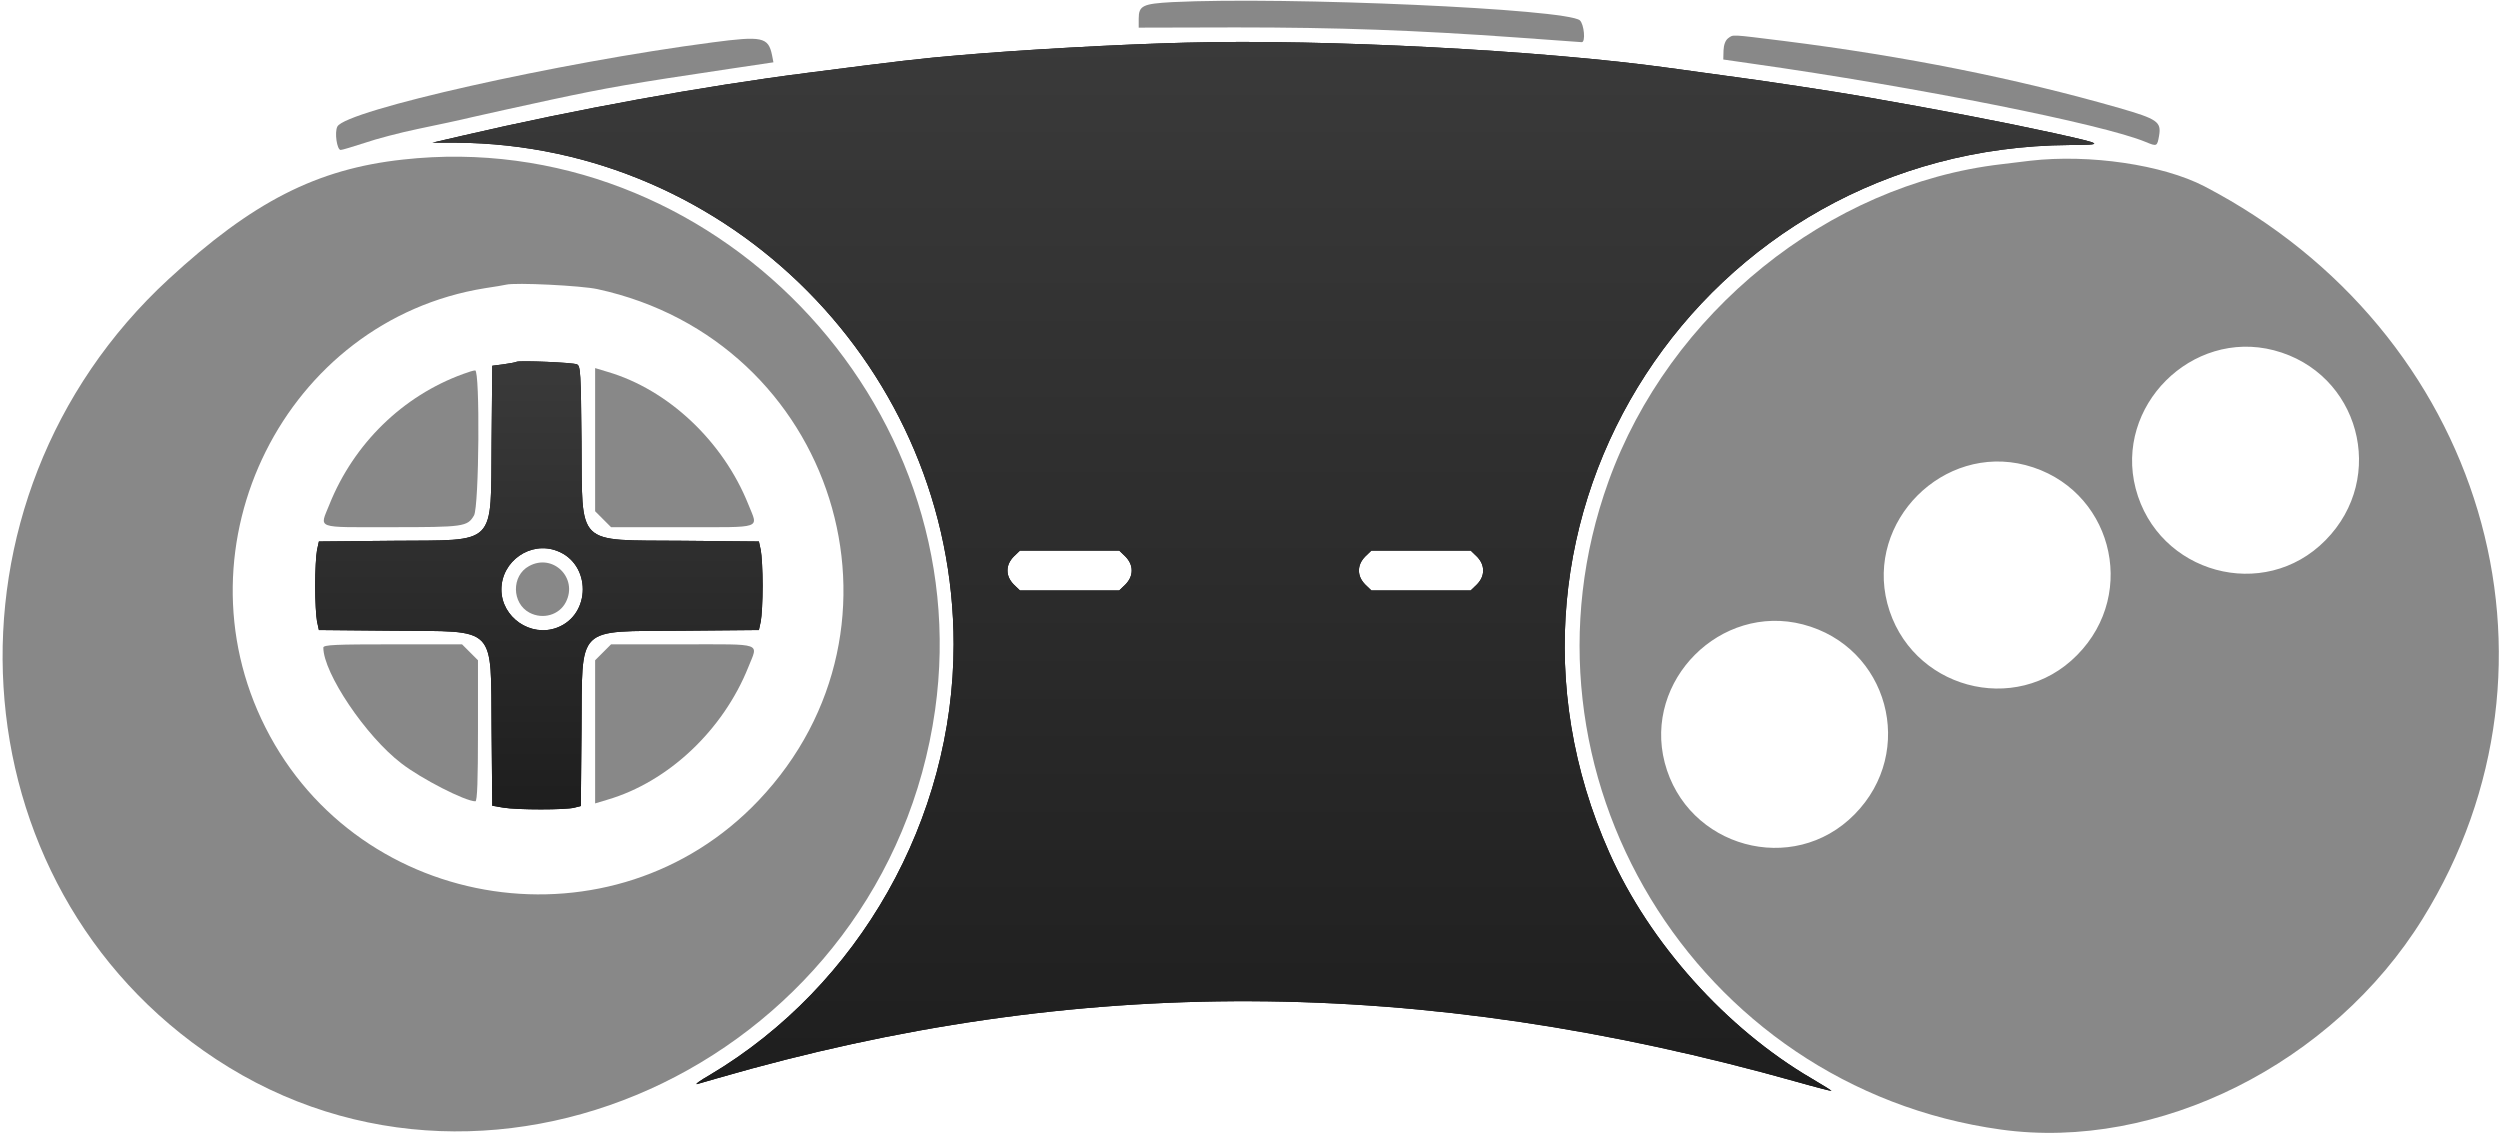
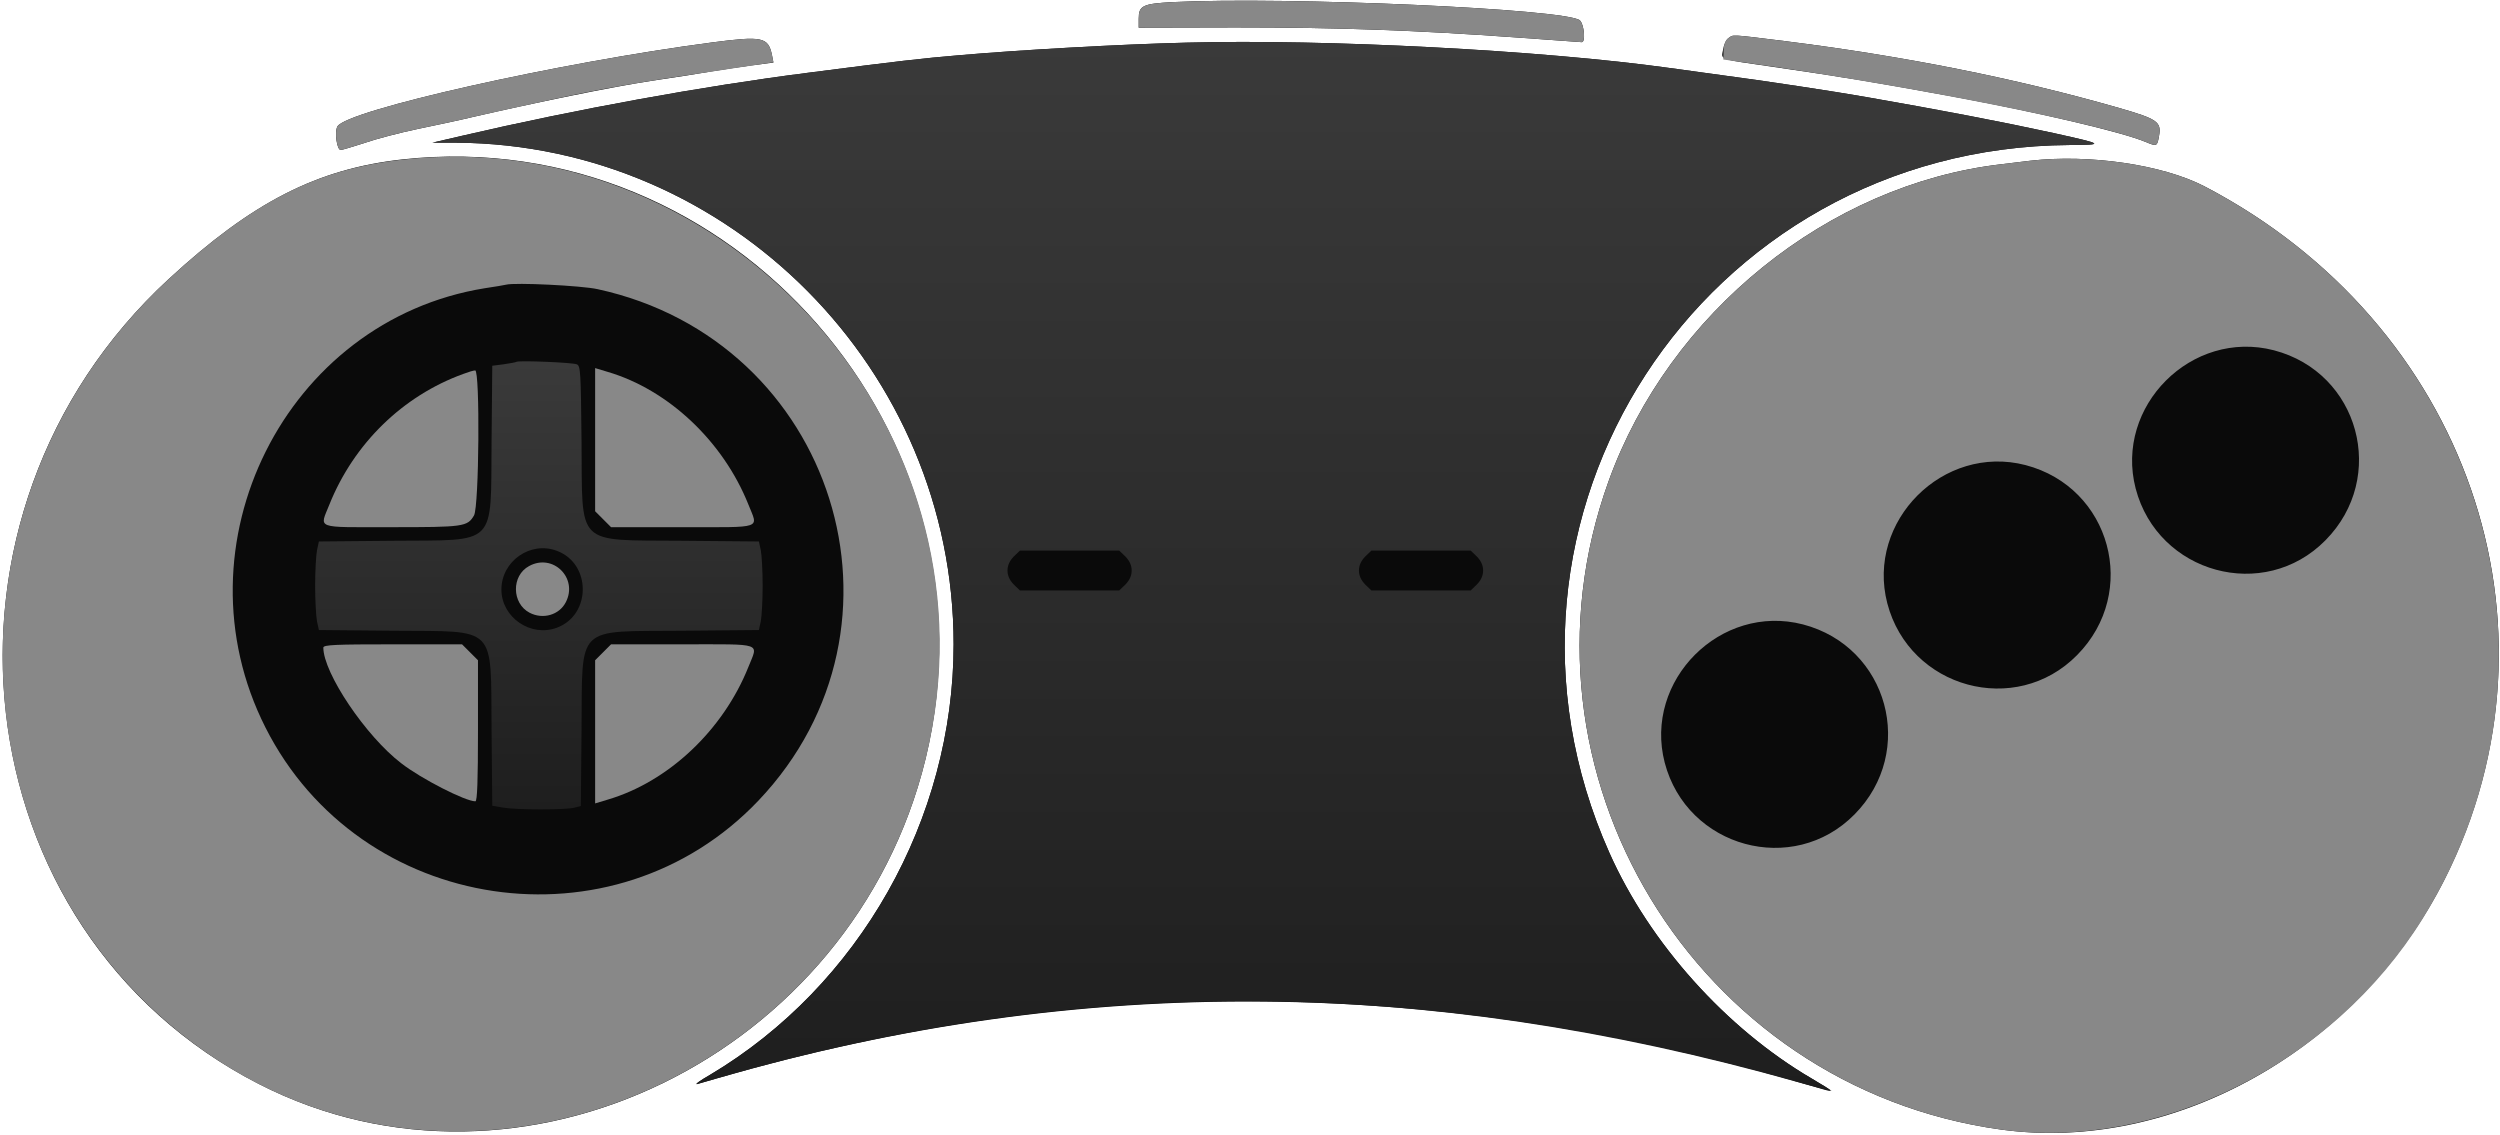
<svg xmlns="http://www.w3.org/2000/svg" width="1422.667" height="645.333" viewBox="0 0 1067 484">
  <defs>
    <linearGradient id="b" x1="0" x2="0" y1="0" y2="1">
      <stop offset="0%" stop-color="#3a3a3a" />
      <stop offset="100%" stop-color="#1e1e1e" />
    </linearGradient>
    <clipPath id="a">
      <path d="M500.4.9C487.7 1.6 486 2.4 486 8v3.8l41.3-.1c43.9 0 76.7 1.2 120.1 4.3 14.8 1.1 27.2 2 27.7 2 1.7 0 1-7.6-.8-9.3C668.8 3.8 549.1-1.5 500.4.9" />
      <path d="M737.7 16.3c-1 .6-2 2.9-2.3 4.9-.8 4.4-2.4 3.9 21.1 7.3 31.7 4.6 44.1 6.7 78 12.9 36 6.7 71.4 15 81.3 19.2 4.8 2 4.9 1.9 5.7-2.7 1-5.9-.7-7.1-17-11.8-44.3-12.7-91.4-22.1-143-28.6-23.3-2.9-21.7-2.8-23.8-1.2" />
      <path d="M304 18.1c-65.5 8.6-156.3 29-160 35.9-1.3 2.4-.2 10 1.4 10 .7 0 5.2-1.4 10.2-3 4.9-1.7 15.2-4.4 22.9-6s18.1-3.8 23-5c25.4-5.9 61.1-13.2 76.6-15.5 9.6-1.4 21-3.2 25.4-4 4.4-.7 12.2-1.9 17.3-2.6l9.3-1.2-.6-3.1c-1.6-7.8-4.1-8.3-25.5-5.5" />
      <path d="M506.5 18.2c-28.3.7-71.2 3.1-97.5 5.4-15.3 1.3-25.1 2.4-64.5 7.5-44.6 5.7-99 15.6-147.5 26.9l-12.5 2.9h10.3c116.9.8 212.2 97 212.2 214.1 0 74.6-40.3 145.8-103.9 183.7-4.2 2.4-6.7 4.2-5.6 4 1.1-.3 5.2-1.5 9-2.6 155.1-44.8 308.6-43.5 468.5 3.9 8.5 2.6 8.4 2.3-1.8-3.7-36.4-21.3-69.1-57.7-86.3-96.3-63.6-142.5 39.4-301.1 196.3-302.1 15.2-.1 14.9-.3-6.2-5-22.4-4.9-48-9.8-80-15.4-13.5-2.4-45.1-7.2-62-9.4-8.5-1.2-18.6-2.6-22.5-3.1-53.7-7.5-146.6-12.4-206-10.8" />
      <path d="M172 68c-36.5 4-64.3 18.2-100 51.1-109.1 100.6-89.1 278.4 38.6 343.6C222.2 519.8 364 450.6 395 324c33.7-138.2-82.2-271.2-223-256" />
      <path d="M866.5 68.6c-1.6.2-7.2.9-12.4 1.5-73.8 8.6-141.7 63.4-167.6 135.4-44.7 124 36.8 258.5 167.5 276.6 73.9 10.2 153-34.5 189.5-107.1 54.3-108.1 9.4-237.1-102.7-295.5-17.8-9.2-49-13.8-74.3-10.9" />
    </clipPath>
  </defs>
-   <path fill="#0a0a0a" d="M506.2 18.2c-28.4.7-71 3.1-97.2 5.4-15.3 1.3-25.1 2.4-64.5 7.5-44.6 5.7-99 15.6-147.5 26.9l-12.5 2.9h10.3c116.9.8 212.2 97 212.2 214.1 0 74.6-40.3 145.8-103.9 183.7-4.2 2.4-6.7 4.2-5.6 4 1.1-.3 5.2-1.5 9-2.6 153.1-44.3 299.7-43.7 461 1.8 7.7 2.2 14.1 3.8 14.2 3.7s-3.7-2.5-8.5-5.3c-36.4-21.3-69.1-57.7-86.3-96.3-63.6-142.5 39.4-301.1 196.3-302.1 15.2-.1 14.9-.3-6.2-5-22.4-4.9-48-9.8-80-15.4-13.5-2.4-45.1-7.2-62-9.4-8.5-1.2-18.6-2.6-22.5-3.1-53.8-7.5-146.9-12.4-206.3-10.8m-25.8 219.4c1.7 1.8 2.6 3.7 2.6 5.9s-.9 4.1-2.6 5.9l-2.7 2.6h-42.4l-2.7-2.6c-1.7-1.8-2.6-3.7-2.6-5.9s.9-4.1 2.6-5.9l2.7-2.6h42.4zm150 0c1.7 1.8 2.6 3.7 2.6 5.9s-.9 4.1-2.6 5.9l-2.7 2.6h-42.4l-2.7-2.6c-1.7-1.8-2.6-3.7-2.6-5.9s.9-4.1 2.6-5.9l2.7-2.6h42.4z" />
-   <path fill="#0a0a0a" d="M220.5 154.4c-.5.3-3.1.7-5.7 1.1l-4.7.6-.3 32.4c-.4 45.2 2.8 41.9-41.8 42.3l-31.9.3-.8 3.7c-.4 2-.8 8.9-.8 15.2s.4 13.2.8 15.2l.8 3.7 31.9.3c44.6.4 41.4-2.9 41.8 42.3l.3 32.4 4.7.8c5.9 1 26.8 1 30.4 0l2.7-.7.3-32.4c.4-45.4-3-42 42.8-42.4l32.9-.3.8-3.7c.4-2 .8-8.9.8-15.2s-.4-13.2-.8-15.2l-.8-3.7-32.9-.3c-45.8-.4-42.4 2.9-42.8-42.3-.3-29.4-.4-32.4-2-33-1.9-.8-24.2-1.7-25.7-1.1m17.2 80.7c14.7 5.5 14.7 27.3 0 32.8-11.2 4.2-23.7-4.4-23.7-16.3 0-12.1 12.4-20.8 23.7-16.5" />
+   <path fill="#0a0a0a" d="M500.4.9C487.7 1.6 486 2.4 486 8v3.8l41.3-.1c43.9 0 76.7 1.2 120.1 4.3 14.8 1.1 27.2 2 27.7 2 1.7 0 1-7.6-.8-9.3C668.8 3.8 549.1-1.5 500.4.9" />
+   <path fill="#0a0a0a" d="M737.7 16.3c-1 .6-2 2.9-2.3 4.9-.8 4.4-2.4 3.9 21.1 7.3 31.7 4.6 44.1 6.7 78 12.9 36 6.7 71.4 15 81.3 19.2 4.8 2 4.9 1.9 5.7-2.7 1-5.9-.7-7.1-17-11.8-44.3-12.7-91.4-22.1-143-28.6-23.3-2.9-21.7-2.8-23.8-1.2" />
+   <path fill="#0a0a0a" d="M304 18.1c-65.5 8.6-156.3 29-160 35.9-1.3 2.4-.2 10 1.4 10 .7 0 5.2-1.4 10.2-3 4.9-1.7 15.2-4.4 22.9-6s18.1-3.8 23-5c25.4-5.9 61.1-13.2 76.6-15.5 9.6-1.4 21-3.2 25.4-4 4.4-.7 12.2-1.9 17.3-2.6l9.3-1.2-.6-3.1c-1.6-7.8-4.1-8.3-25.5-5.5" />
+   <path fill="#0a0a0a" d="M506.5 18.2c-28.3.7-71.2 3.1-97.5 5.4-15.3 1.3-25.1 2.4-64.5 7.5-44.6 5.7-99 15.6-147.5 26.9l-12.5 2.9h10.3c116.9.8 212.2 97 212.2 214.1 0 74.6-40.3 145.8-103.9 183.7-4.2 2.4-6.7 4.2-5.6 4 1.1-.3 5.2-1.5 9-2.6 155.1-44.8 308.6-43.5 468.5 3.9 8.5 2.6 8.4 2.3-1.8-3.7-36.4-21.3-69.1-57.7-86.3-96.3-63.6-142.5 39.4-301.1 196.3-302.1 15.2-.1 14.9-.3-6.2-5-22.4-4.9-48-9.8-80-15.4-13.5-2.4-45.1-7.2-62-9.4-8.5-1.2-18.6-2.6-22.5-3.1-53.7-7.5-146.6-12.4-206-10.8" />
+   <path fill="#0a0a0a" d="M172 68c-36.5 4-64.3 18.2-100 51.1-109.1 100.6-89.1 278.4 38.6 343.6C222.2 519.8 364 450.6 395 324c33.7-138.2-82.2-271.2-223-256" />
+   <path fill="#0a0a0a" d="M866.5 68.6c-1.6.2-7.2.9-12.4 1.5-73.8 8.6-141.7 63.4-167.6 135.4-44.7 124 36.8 258.5 167.5 276.6 73.9 10.2 153-34.5 189.5-107.1 54.3-108.1 9.4-237.1-102.7-295.5-17.8-9.2-49-13.8-74.3-10.9" />
  <path fill="url(#b)" d="M506.2 18.2c-28.4.7-71 3.1-97.2 5.4-15.3 1.3-25.1 2.4-64.5 7.5-44.6 5.7-99 15.6-147.5 26.9l-12.5 2.9h10.3c116.9.8 212.2 97 212.2 214.1 0 74.6-40.3 145.8-103.9 183.7-4.2 2.4-6.7 4.2-5.6 4 1.1-.3 5.2-1.5 9-2.6 153.1-44.3 299.7-43.7 461 1.8 7.7 2.2 14.1 3.8 14.2 3.7s-3.7-2.5-8.5-5.3c-36.4-21.3-69.1-57.7-86.3-96.3-63.6-142.5 39.4-301.1 196.3-302.1 15.2-.1 14.9-.3-6.2-5-22.4-4.9-48-9.8-80-15.4-13.5-2.4-45.1-7.2-62-9.4-8.5-1.2-18.6-2.6-22.5-3.1-53.8-7.5-146.9-12.4-206.3-10.8m-25.8 219.4c1.7 1.8 2.6 3.7 2.6 5.9s-.9 4.1-2.6 5.9l-2.7 2.6h-42.4l-2.7-2.6c-1.7-1.8-2.6-3.7-2.6-5.9s.9-4.1 2.6-5.9l2.7-2.6h42.4zm150 0c1.7 1.8 2.6 3.7 2.6 5.9s-.9 4.1-2.6 5.9l-2.7 2.6h-42.4l-2.7-2.6c-1.7-1.8-2.6-3.7-2.6-5.9s.9-4.1 2.6-5.9l2.7-2.6h42.4z" />
  <path fill="url(#b)" d="M220.5 154.4c-.5.3-3.1.7-5.7 1.1l-4.7.6-.3 32.4c-.4 45.2 2.8 41.9-41.8 42.3l-31.9.3-.8 3.7c-.4 2-.8 8.9-.8 15.2s.4 13.2.8 15.2l.8 3.7 31.9.3c44.6.4 41.4-2.9 41.8 42.3l.3 32.4 4.7.8c5.9 1 26.8 1 30.4 0l2.7-.7.3-32.4c.4-45.4-3-42 42.8-42.4l32.9-.3.8-3.7c.4-2 .8-8.9.8-15.2s-.4-13.2-.8-15.2l-.8-3.7-32.9-.3c-45.8-.4-42.4 2.9-42.8-42.3-.3-29.4-.4-32.4-2-33-1.9-.8-24.2-1.7-25.7-1.1m17.2 80.7c14.7 5.5 14.7 27.3 0 32.8-11.2 4.2-23.7-4.4-23.7-16.3 0-12.1 12.4-20.8 23.7-16.5" />
  <path fill="#888" d="M500.4.9C487.7 1.6 486 2.4 486 8v3.8l41.3-.1c43.9 0 76.7 1.2 120.1 4.3 14.8 1.1 27.2 2 27.7 2 1.7 0 1-7.6-.8-9.3C668.8 3.8 549.1-1.5 500.4.9" />
  <path fill="#888" d="M737.6 16.3c-1.2.9-1.9 2.8-2 5.2l-.1 3.9 12.5 1.8c69.9 9.9 149.6 25.8 167.8 33.4 4.8 2 4.9 1.9 5.7-2.7 1-5.9-.7-7.1-17-11.8-44.3-12.7-91.4-22.1-143-28.6-23.4-2.9-21.6-2.8-23.9-1.2" />
  <path fill="#888" d="M304 18.1c-65.7 8.6-156.3 29-160 35.9-1.3 2.4-.2 10 1.4 10 .7 0 5.2-1.4 10.2-3 4.9-1.7 15.2-4.4 22.9-6s18.1-3.8 23-5c5-1.2 20.3-4.5 34-7.5 23.9-5.1 33.5-6.8 75.8-13.1l18.8-2.8-.6-3.1c-1.6-7.7-4.2-8.2-25.5-5.4" />
  <path fill="#888" d="M172 68.1c-36.8 4-64.2 18-100 51C-30.3 213.4-20.4 377.9 92.1 452c119.9 79 286.2-1.8 307-149C417.6 171.7 303.4 53.5 172 68.1m83 55.3c101.3 22 139.6 143.7 68.7 218.3-61.5 64.7-170.1 48.6-210.4-31.2-39.4-77.9 8.5-173.8 93.7-187.5 4.1-.6 8.2-1.3 9-1.5 3.9-1 32.2.4 39 1.9" />
  <path fill="#888" d="M225.8 241.6c-7.6 4.1-7.4 15.9.2 19.9 5.7 3 12.7 1 15.5-4.5 5.3-10.3-5.5-21-15.7-15.4" />
  <path fill="#888" d="M254 187.7v30.5l3.4 3.4 3.4 3.4h30.6c34.9 0 32.2.9 28-9.7-10.8-27-34.2-49-60.1-56.6l-5.3-1.6z" />
  <path fill="#888" d="M197.7 159.6c-25.9 9.4-46.7 29.8-57.1 55.7-4.2 10.6-6.7 9.7 26.4 9.7 30.9 0 32.5-.2 35.3-5 2.2-3.7 2.6-62.1.5-61.9-.7 0-3 .7-5.1 1.5" />
  <path fill="#888" d="M138 276.4c0 10.8 18.1 37.8 33.3 49.4 8.5 6.6 27.3 16.2 31.6 16.2.8 0 1.1-9.2 1.1-30.1v-30.1l-3.4-3.4-3.4-3.4h-29.6c-24.4 0-29.6.2-29.6 1.4" />
  <path fill="#888" d="m257.4 278.4-3.4 3.4v61.1l5.3-1.6c25.9-7.6 49.3-29.6 60.1-56.6 4.2-10.6 6.9-9.7-28-9.7h-30.6z" />
  <path fill="#888" d="M866.5 68.6c-1.6.2-7.2.9-12.4 1.5-73.8 8.6-141.7 63.4-167.6 135.4-44.7 124 36.8 258.5 167.5 276.6 66.9 9.3 141.6-28 180-90 67.9-109.5 25.9-250.6-93.2-312.6-17.8-9.2-49-13.8-74.3-10.9m104 80.9c36.4 9.5 48.6 54.2 22 81.1-26.2 26.6-71.5 14.2-81-22.1-9.1-35.1 23.9-68.1 59-59m-106 49c36.4 9.5 48.6 54.2 22 81.1-26.2 26.6-71.5 14.2-81-22.1-9.1-35.1 23.9-68.1 59-59m-95 68c36.4 9.5 48.6 54.2 22 81.1-26.2 26.6-71.5 14.2-81-22.1-9.1-35.1 23.9-68.1 59-59" />
</svg>
